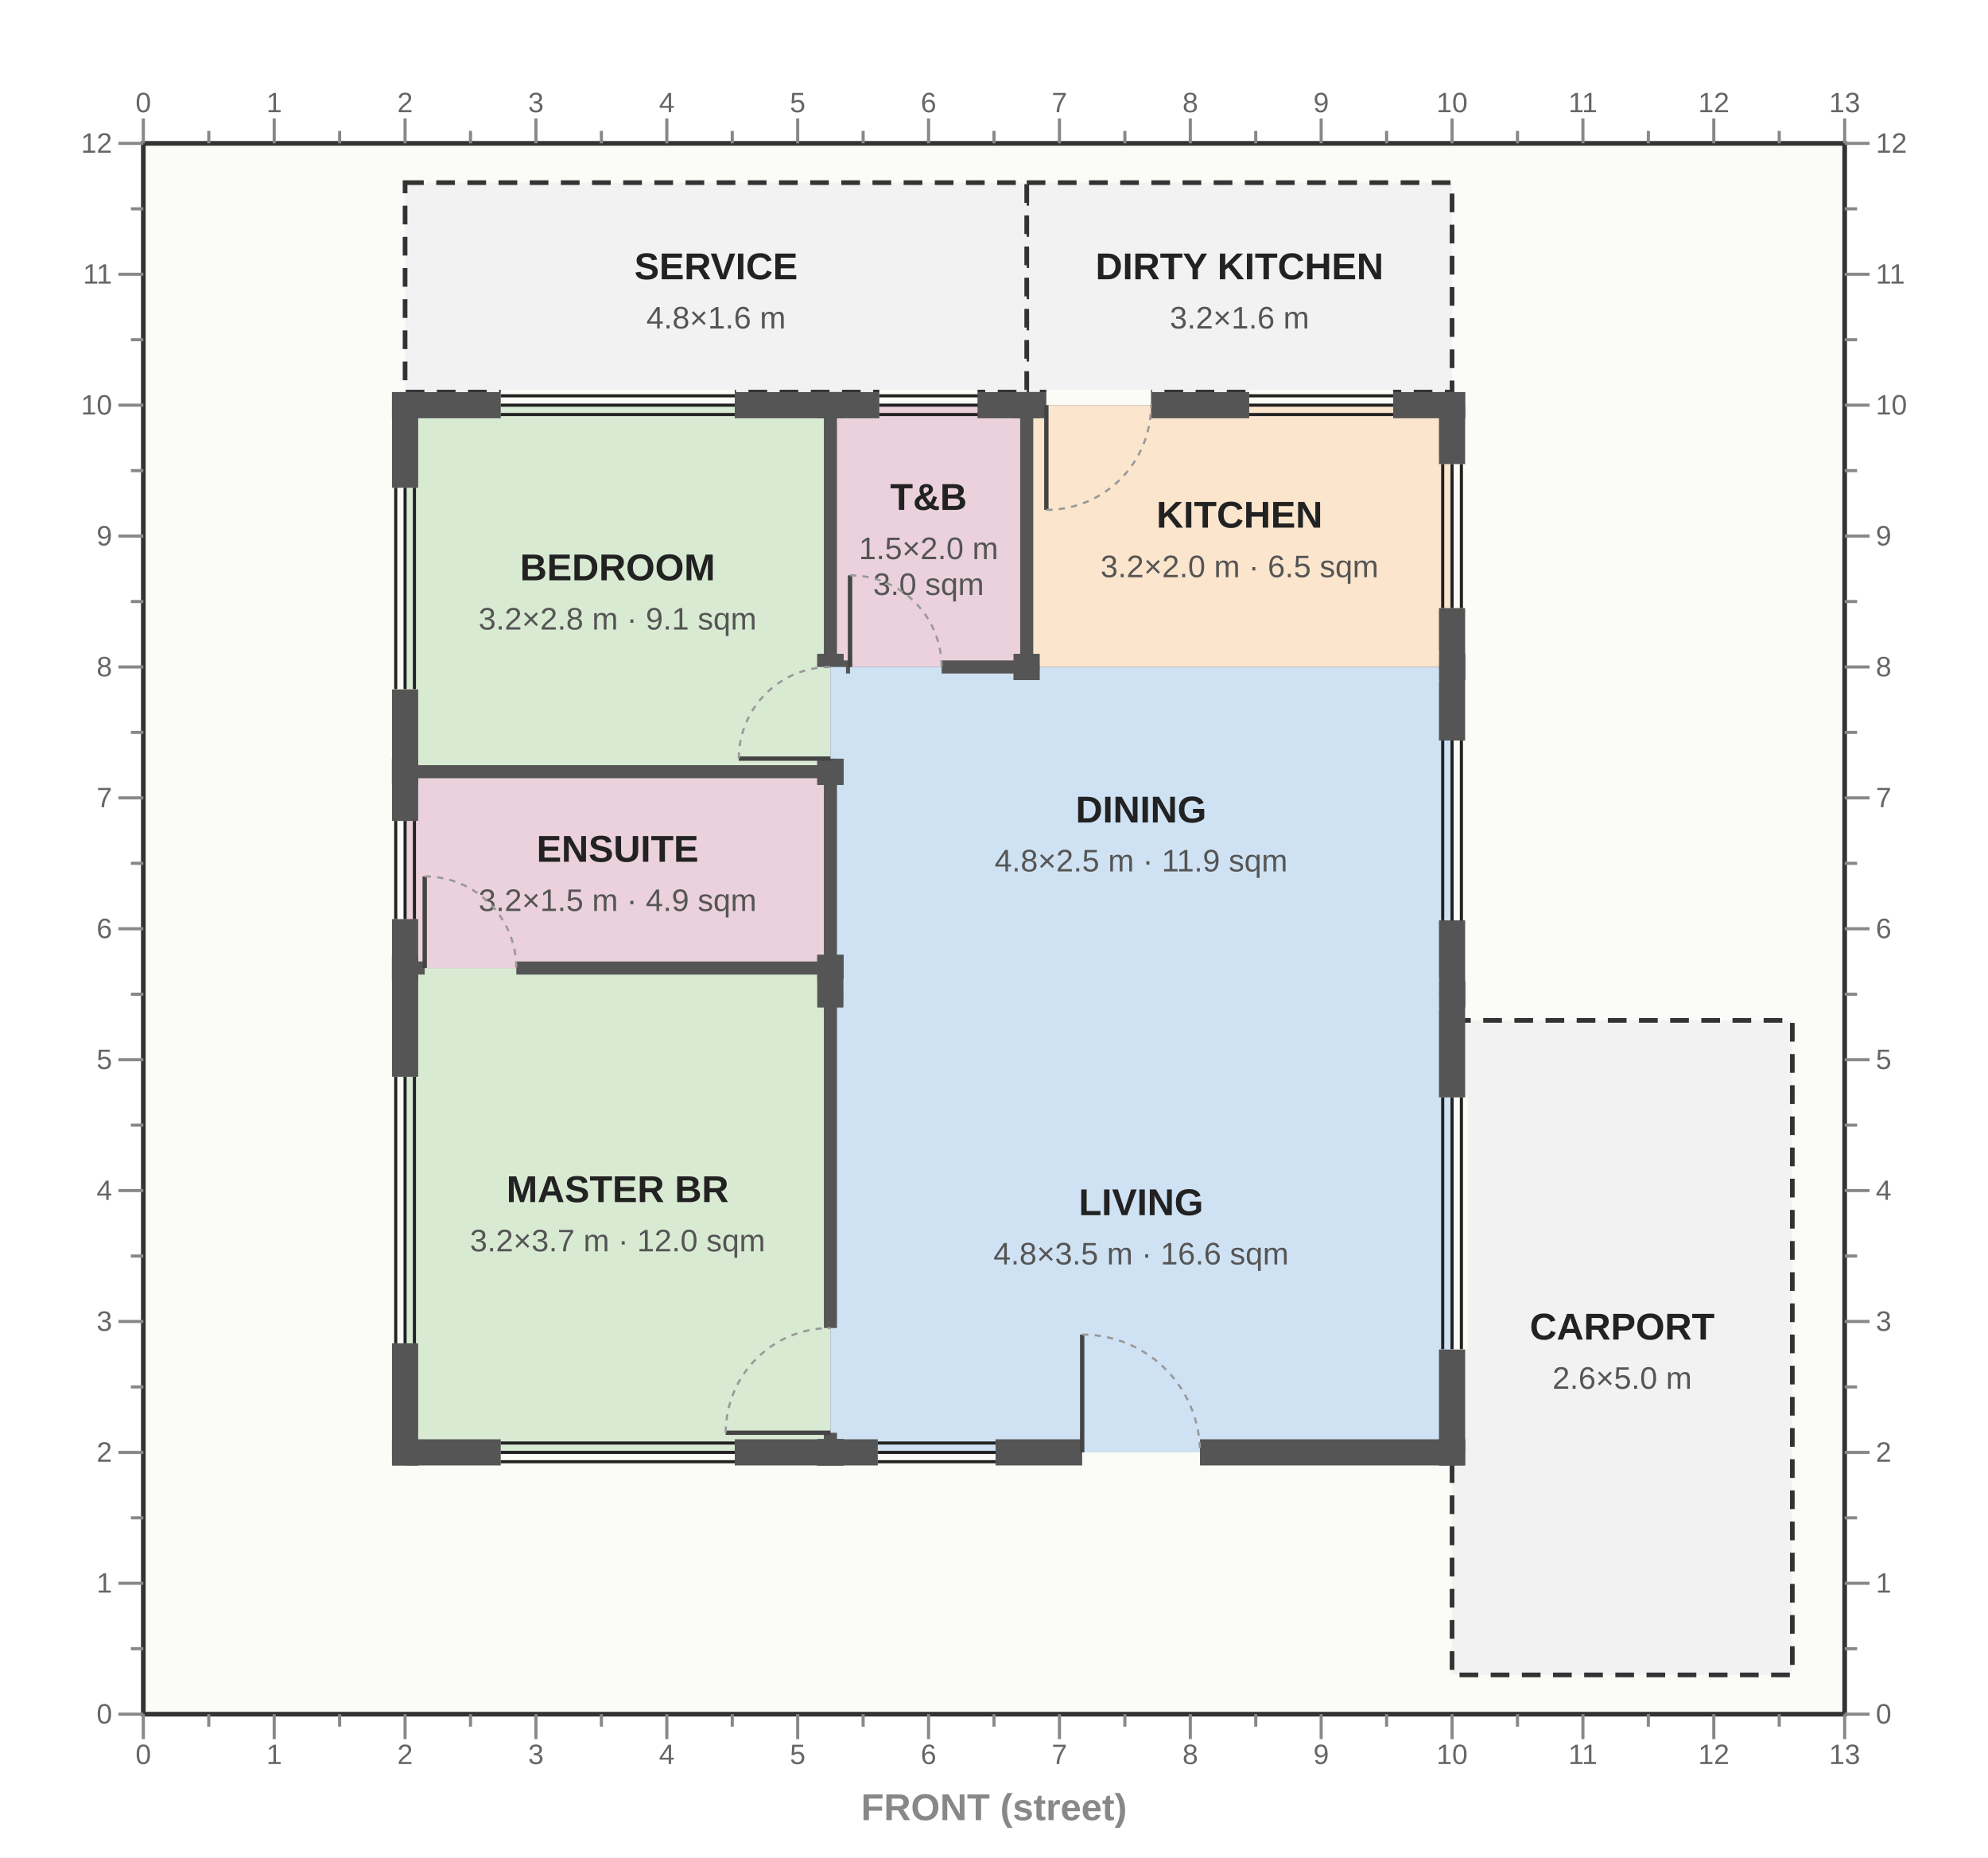
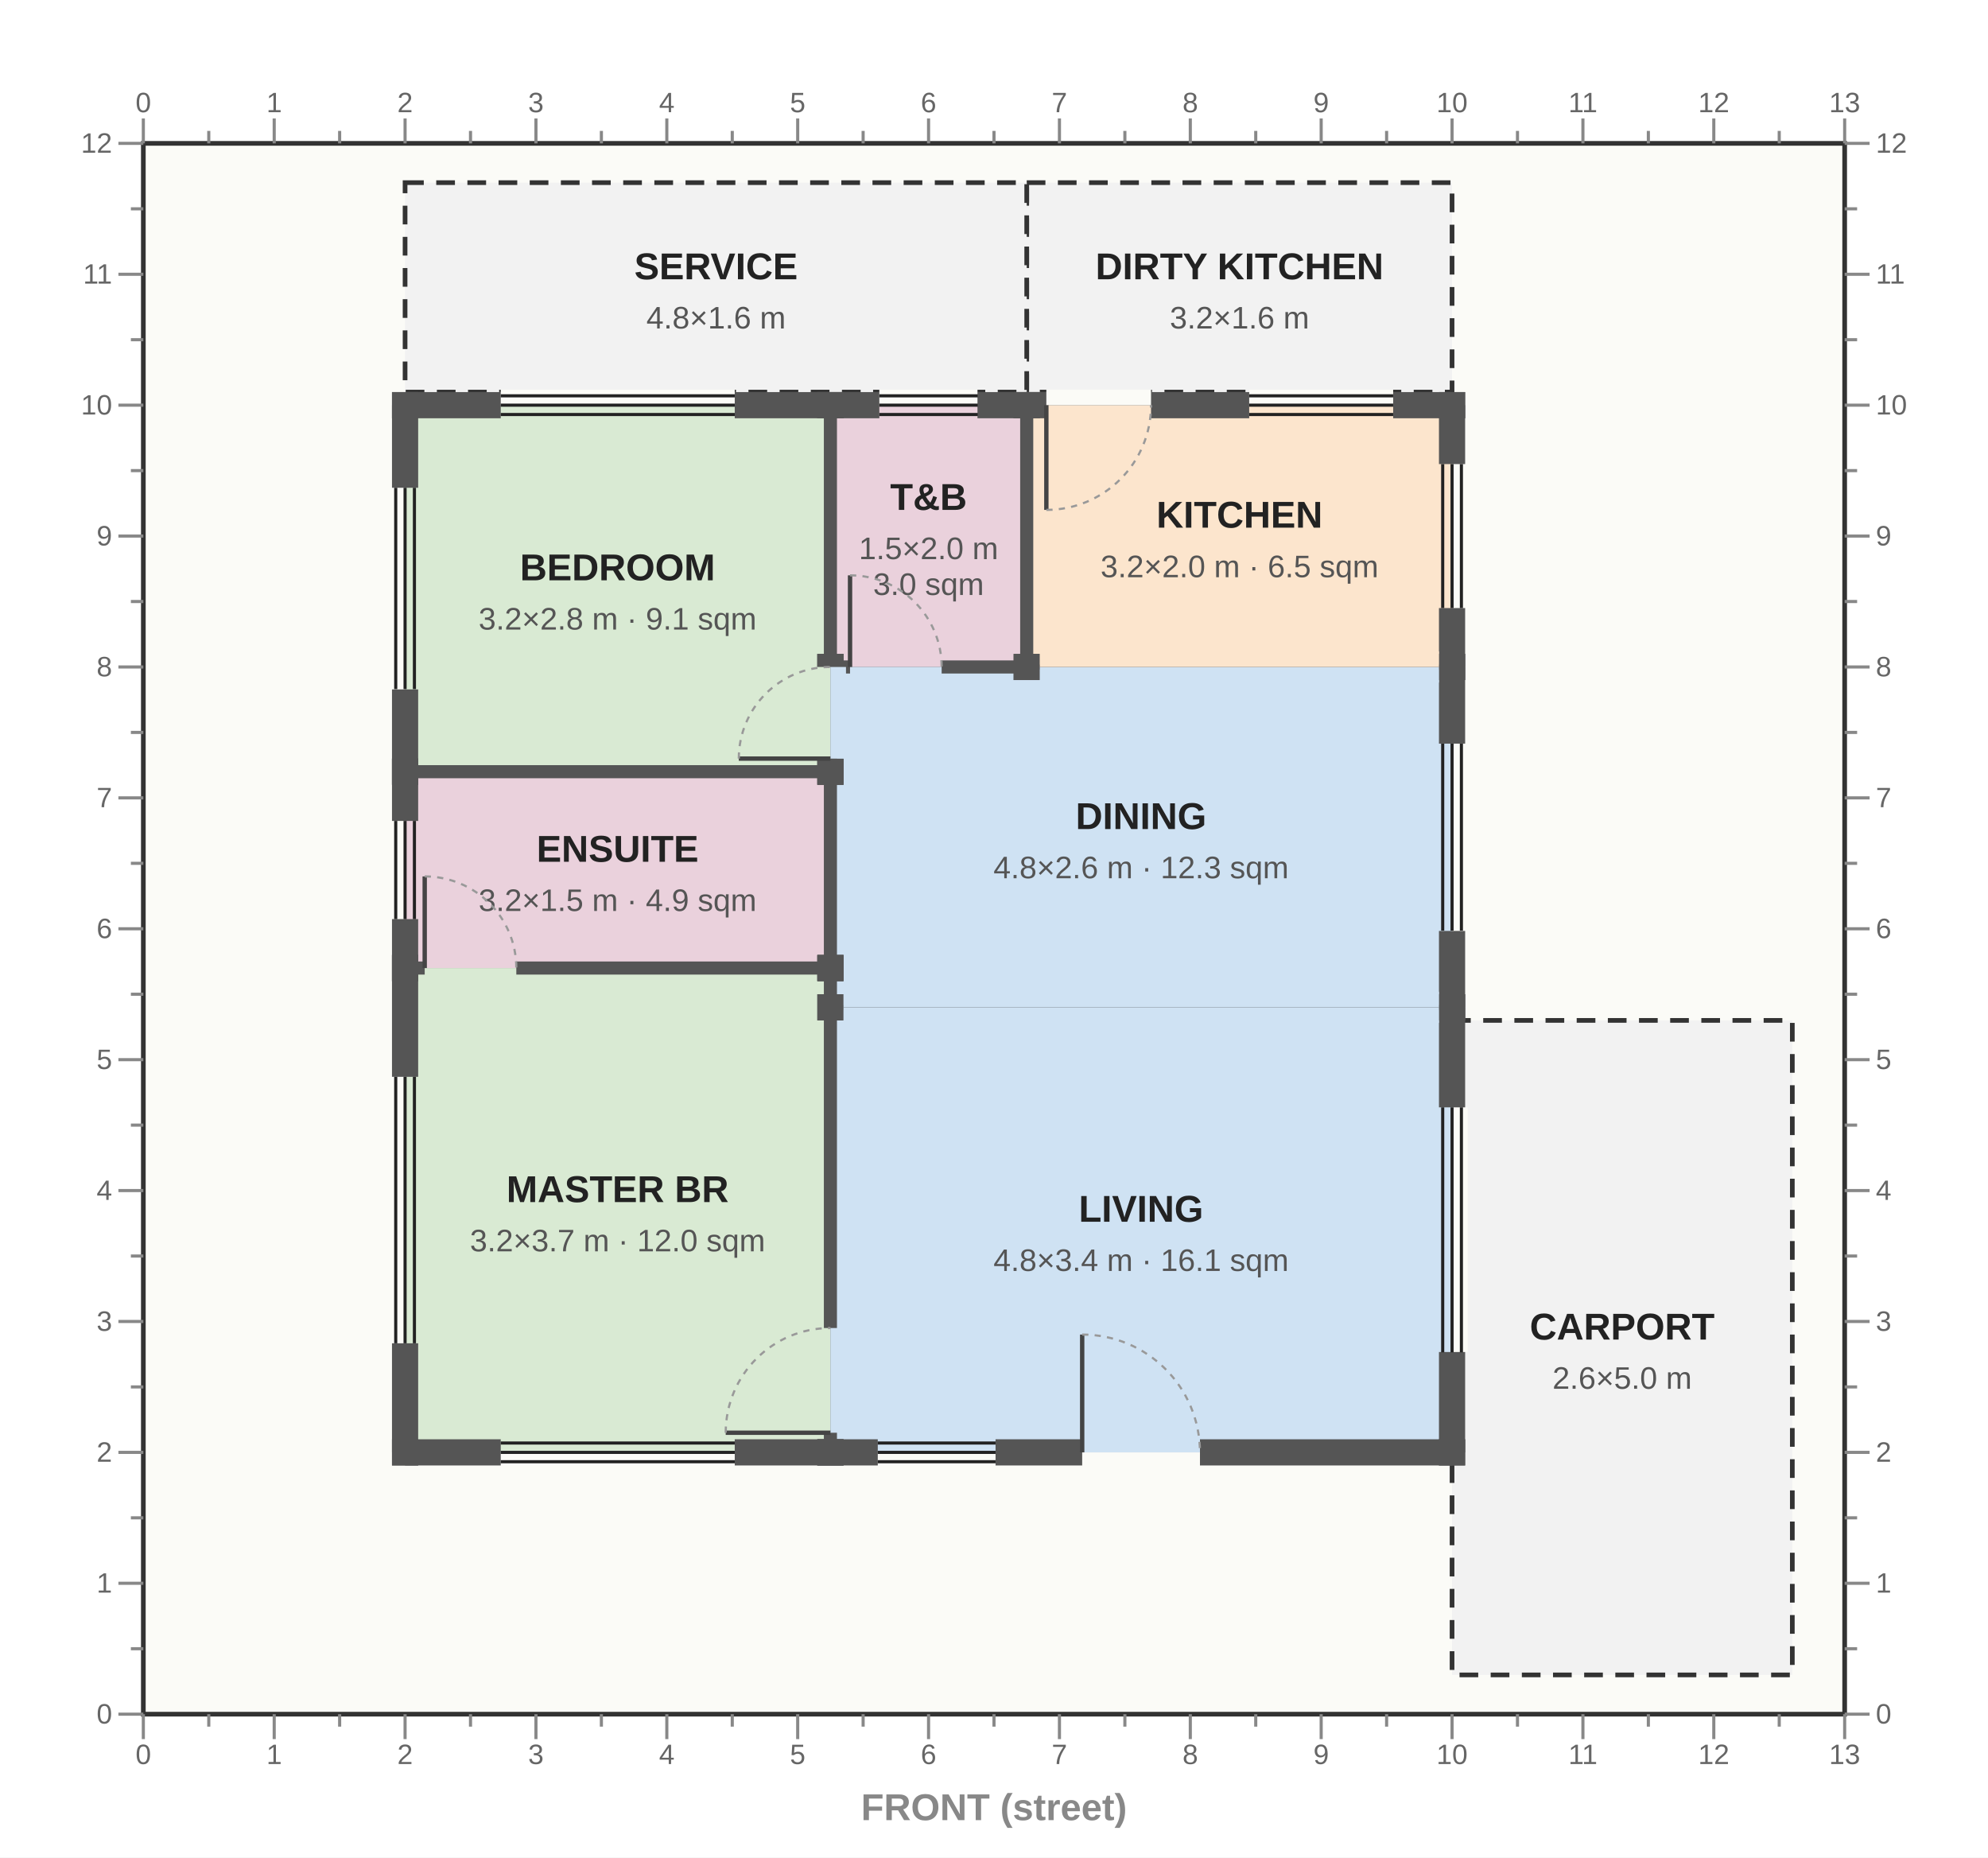
<svg xmlns="http://www.w3.org/2000/svg" width="638" height="596" viewBox="0 0 638 596">
  <rect x="0" y="0" width="638" height="596" fill="white" />
  <rect x="46.0" y="46.0" width="546.0" height="504.0" fill="#fbfbf7" stroke="#333" stroke-width="1.5" />
  <line x1="46.0" y1="46.0" x2="46.0" y2="38.0" stroke="#888" stroke-width="1" />
  <line x1="46.0" y1="550.0" x2="46.0" y2="558.0" stroke="#888" stroke-width="1" />
  <text x="46.0" y="36.0" text-anchor="middle" font-family="Arial" font-size="9" fill="#666">0</text>
  <text x="46.0" y="566.0" text-anchor="middle" font-family="Arial" font-size="9" fill="#666">0</text>
  <line x1="67.0" y1="46.0" x2="67.0" y2="42.0" stroke="#888" stroke-width="1" />
  <line x1="67.0" y1="550.0" x2="67.0" y2="554.0" stroke="#888" stroke-width="1" />
  <line x1="88.0" y1="46.0" x2="88.0" y2="38.0" stroke="#888" stroke-width="1" />
  <line x1="88.0" y1="550.0" x2="88.0" y2="558.0" stroke="#888" stroke-width="1" />
  <text x="88.0" y="36.0" text-anchor="middle" font-family="Arial" font-size="9" fill="#666">1</text>
  <text x="88.0" y="566.0" text-anchor="middle" font-family="Arial" font-size="9" fill="#666">1</text>
  <line x1="109.0" y1="46.0" x2="109.0" y2="42.0" stroke="#888" stroke-width="1" />
  <line x1="109.0" y1="550.0" x2="109.0" y2="554.0" stroke="#888" stroke-width="1" />
  <line x1="130.0" y1="46.0" x2="130.0" y2="38.0" stroke="#888" stroke-width="1" />
  <line x1="130.0" y1="550.0" x2="130.0" y2="558.0" stroke="#888" stroke-width="1" />
  <text x="130.0" y="36.0" text-anchor="middle" font-family="Arial" font-size="9" fill="#666">2</text>
  <text x="130.0" y="566.0" text-anchor="middle" font-family="Arial" font-size="9" fill="#666">2</text>
  <line x1="151.0" y1="46.0" x2="151.0" y2="42.0" stroke="#888" stroke-width="1" />
  <line x1="151.0" y1="550.0" x2="151.0" y2="554.0" stroke="#888" stroke-width="1" />
  <line x1="172.0" y1="46.0" x2="172.0" y2="38.0" stroke="#888" stroke-width="1" />
  <line x1="172.0" y1="550.0" x2="172.0" y2="558.0" stroke="#888" stroke-width="1" />
  <text x="172.0" y="36.0" text-anchor="middle" font-family="Arial" font-size="9" fill="#666">3</text>
  <text x="172.0" y="566.0" text-anchor="middle" font-family="Arial" font-size="9" fill="#666">3</text>
  <line x1="193.0" y1="46.0" x2="193.0" y2="42.0" stroke="#888" stroke-width="1" />
  <line x1="193.0" y1="550.0" x2="193.0" y2="554.0" stroke="#888" stroke-width="1" />
  <line x1="214.0" y1="46.0" x2="214.0" y2="38.0" stroke="#888" stroke-width="1" />
  <line x1="214.0" y1="550.0" x2="214.0" y2="558.0" stroke="#888" stroke-width="1" />
  <text x="214.0" y="36.0" text-anchor="middle" font-family="Arial" font-size="9" fill="#666">4</text>
  <text x="214.0" y="566.0" text-anchor="middle" font-family="Arial" font-size="9" fill="#666">4</text>
  <line x1="235.0" y1="46.0" x2="235.0" y2="42.0" stroke="#888" stroke-width="1" />
  <line x1="235.0" y1="550.0" x2="235.0" y2="554.0" stroke="#888" stroke-width="1" />
  <line x1="256.0" y1="46.0" x2="256.0" y2="38.0" stroke="#888" stroke-width="1" />
  <line x1="256.0" y1="550.0" x2="256.0" y2="558.0" stroke="#888" stroke-width="1" />
  <text x="256.0" y="36.0" text-anchor="middle" font-family="Arial" font-size="9" fill="#666">5</text>
  <text x="256.0" y="566.0" text-anchor="middle" font-family="Arial" font-size="9" fill="#666">5</text>
  <line x1="277.0" y1="46.0" x2="277.0" y2="42.0" stroke="#888" stroke-width="1" />
  <line x1="277.0" y1="550.0" x2="277.0" y2="554.0" stroke="#888" stroke-width="1" />
  <line x1="298.0" y1="46.0" x2="298.0" y2="38.0" stroke="#888" stroke-width="1" />
  <line x1="298.0" y1="550.0" x2="298.0" y2="558.0" stroke="#888" stroke-width="1" />
  <text x="298.0" y="36.0" text-anchor="middle" font-family="Arial" font-size="9" fill="#666">6</text>
  <text x="298.0" y="566.0" text-anchor="middle" font-family="Arial" font-size="9" fill="#666">6</text>
  <line x1="319.0" y1="46.0" x2="319.0" y2="42.0" stroke="#888" stroke-width="1" />
  <line x1="319.0" y1="550.0" x2="319.0" y2="554.0" stroke="#888" stroke-width="1" />
  <line x1="340.0" y1="46.0" x2="340.0" y2="38.0" stroke="#888" stroke-width="1" />
  <line x1="340.0" y1="550.0" x2="340.0" y2="558.0" stroke="#888" stroke-width="1" />
  <text x="340.0" y="36.0" text-anchor="middle" font-family="Arial" font-size="9" fill="#666">7</text>
  <text x="340.0" y="566.0" text-anchor="middle" font-family="Arial" font-size="9" fill="#666">7</text>
  <line x1="361.0" y1="46.0" x2="361.0" y2="42.0" stroke="#888" stroke-width="1" />
  <line x1="361.0" y1="550.0" x2="361.0" y2="554.0" stroke="#888" stroke-width="1" />
  <line x1="382.0" y1="46.0" x2="382.0" y2="38.0" stroke="#888" stroke-width="1" />
  <line x1="382.0" y1="550.0" x2="382.0" y2="558.0" stroke="#888" stroke-width="1" />
  <text x="382.0" y="36.0" text-anchor="middle" font-family="Arial" font-size="9" fill="#666">8</text>
  <text x="382.0" y="566.0" text-anchor="middle" font-family="Arial" font-size="9" fill="#666">8</text>
  <line x1="403.0" y1="46.0" x2="403.0" y2="42.0" stroke="#888" stroke-width="1" />
  <line x1="403.0" y1="550.0" x2="403.0" y2="554.0" stroke="#888" stroke-width="1" />
  <line x1="424.0" y1="46.0" x2="424.0" y2="38.0" stroke="#888" stroke-width="1" />
  <line x1="424.0" y1="550.0" x2="424.0" y2="558.0" stroke="#888" stroke-width="1" />
  <text x="424.0" y="36.0" text-anchor="middle" font-family="Arial" font-size="9" fill="#666">9</text>
  <text x="424.0" y="566.0" text-anchor="middle" font-family="Arial" font-size="9" fill="#666">9</text>
  <line x1="445.0" y1="46.0" x2="445.0" y2="42.0" stroke="#888" stroke-width="1" />
  <line x1="445.0" y1="550.0" x2="445.0" y2="554.0" stroke="#888" stroke-width="1" />
  <line x1="466.0" y1="46.0" x2="466.0" y2="38.0" stroke="#888" stroke-width="1" />
  <line x1="466.0" y1="550.0" x2="466.0" y2="558.0" stroke="#888" stroke-width="1" />
  <text x="466.0" y="36.0" text-anchor="middle" font-family="Arial" font-size="9" fill="#666">10</text>
  <text x="466.0" y="566.0" text-anchor="middle" font-family="Arial" font-size="9" fill="#666">10</text>
  <line x1="487.0" y1="46.0" x2="487.0" y2="42.0" stroke="#888" stroke-width="1" />
  <line x1="487.0" y1="550.0" x2="487.0" y2="554.0" stroke="#888" stroke-width="1" />
  <line x1="508.0" y1="46.0" x2="508.0" y2="38.0" stroke="#888" stroke-width="1" />
  <line x1="508.0" y1="550.0" x2="508.0" y2="558.0" stroke="#888" stroke-width="1" />
  <text x="508.0" y="36.0" text-anchor="middle" font-family="Arial" font-size="9" fill="#666">11</text>
  <text x="508.0" y="566.0" text-anchor="middle" font-family="Arial" font-size="9" fill="#666">11</text>
  <line x1="529.0" y1="46.0" x2="529.0" y2="42.0" stroke="#888" stroke-width="1" />
  <line x1="529.0" y1="550.0" x2="529.0" y2="554.0" stroke="#888" stroke-width="1" />
  <line x1="550.0" y1="46.0" x2="550.0" y2="38.0" stroke="#888" stroke-width="1" />
  <line x1="550.0" y1="550.0" x2="550.0" y2="558.0" stroke="#888" stroke-width="1" />
  <text x="550.0" y="36.0" text-anchor="middle" font-family="Arial" font-size="9" fill="#666">12</text>
  <text x="550.0" y="566.0" text-anchor="middle" font-family="Arial" font-size="9" fill="#666">12</text>
  <line x1="571.0" y1="46.0" x2="571.0" y2="42.0" stroke="#888" stroke-width="1" />
  <line x1="571.0" y1="550.0" x2="571.0" y2="554.0" stroke="#888" stroke-width="1" />
  <line x1="592.0" y1="46.0" x2="592.0" y2="38.0" stroke="#888" stroke-width="1" />
  <line x1="592.0" y1="550.0" x2="592.0" y2="558.0" stroke="#888" stroke-width="1" />
  <text x="592.0" y="36.0" text-anchor="middle" font-family="Arial" font-size="9" fill="#666">13</text>
  <text x="592.0" y="566.0" text-anchor="middle" font-family="Arial" font-size="9" fill="#666">13</text>
  <line x1="46.0" y1="550.0" x2="38.0" y2="550.0" stroke="#888" stroke-width="1" />
  <line x1="592.0" y1="550.0" x2="600.0" y2="550.0" stroke="#888" stroke-width="1" />
  <text x="36.0" y="553.0" text-anchor="end" font-family="Arial" font-size="9" fill="#666">0</text>
  <text x="602.0" y="553.0" text-anchor="start" font-family="Arial" font-size="9" fill="#666">0</text>
  <line x1="46.0" y1="529.0" x2="42.0" y2="529.0" stroke="#888" stroke-width="1" />
  <line x1="592.0" y1="529.0" x2="596.0" y2="529.0" stroke="#888" stroke-width="1" />
  <line x1="46.0" y1="508.0" x2="38.0" y2="508.0" stroke="#888" stroke-width="1" />
  <line x1="592.0" y1="508.0" x2="600.0" y2="508.0" stroke="#888" stroke-width="1" />
  <text x="36.0" y="511.0" text-anchor="end" font-family="Arial" font-size="9" fill="#666">1</text>
  <text x="602.0" y="511.0" text-anchor="start" font-family="Arial" font-size="9" fill="#666">1</text>
  <line x1="46.0" y1="487.0" x2="42.0" y2="487.0" stroke="#888" stroke-width="1" />
  <line x1="592.0" y1="487.0" x2="596.0" y2="487.0" stroke="#888" stroke-width="1" />
  <line x1="46.0" y1="466.0" x2="38.0" y2="466.0" stroke="#888" stroke-width="1" />
  <line x1="592.0" y1="466.0" x2="600.0" y2="466.0" stroke="#888" stroke-width="1" />
  <text x="36.0" y="469.0" text-anchor="end" font-family="Arial" font-size="9" fill="#666">2</text>
  <text x="602.0" y="469.0" text-anchor="start" font-family="Arial" font-size="9" fill="#666">2</text>
  <line x1="46.0" y1="445.0" x2="42.0" y2="445.0" stroke="#888" stroke-width="1" />
  <line x1="592.0" y1="445.0" x2="596.0" y2="445.0" stroke="#888" stroke-width="1" />
  <line x1="46.0" y1="424.0" x2="38.0" y2="424.0" stroke="#888" stroke-width="1" />
  <line x1="592.0" y1="424.0" x2="600.0" y2="424.0" stroke="#888" stroke-width="1" />
  <text x="36.0" y="427.0" text-anchor="end" font-family="Arial" font-size="9" fill="#666">3</text>
  <text x="602.0" y="427.0" text-anchor="start" font-family="Arial" font-size="9" fill="#666">3</text>
  <line x1="46.0" y1="403.0" x2="42.0" y2="403.0" stroke="#888" stroke-width="1" />
  <line x1="592.0" y1="403.0" x2="596.0" y2="403.0" stroke="#888" stroke-width="1" />
  <line x1="46.0" y1="382.0" x2="38.0" y2="382.0" stroke="#888" stroke-width="1" />
  <line x1="592.0" y1="382.0" x2="600.0" y2="382.0" stroke="#888" stroke-width="1" />
  <text x="36.0" y="385.0" text-anchor="end" font-family="Arial" font-size="9" fill="#666">4</text>
  <text x="602.0" y="385.0" text-anchor="start" font-family="Arial" font-size="9" fill="#666">4</text>
  <line x1="46.0" y1="361.0" x2="42.0" y2="361.0" stroke="#888" stroke-width="1" />
  <line x1="592.0" y1="361.0" x2="596.0" y2="361.0" stroke="#888" stroke-width="1" />
  <line x1="46.0" y1="340.0" x2="38.0" y2="340.0" stroke="#888" stroke-width="1" />
  <line x1="592.0" y1="340.0" x2="600.0" y2="340.0" stroke="#888" stroke-width="1" />
  <text x="36.0" y="343.0" text-anchor="end" font-family="Arial" font-size="9" fill="#666">5</text>
  <text x="602.0" y="343.0" text-anchor="start" font-family="Arial" font-size="9" fill="#666">5</text>
  <line x1="46.0" y1="319.0" x2="42.0" y2="319.0" stroke="#888" stroke-width="1" />
  <line x1="592.0" y1="319.0" x2="596.0" y2="319.0" stroke="#888" stroke-width="1" />
  <line x1="46.0" y1="298.0" x2="38.0" y2="298.0" stroke="#888" stroke-width="1" />
  <line x1="592.0" y1="298.0" x2="600.0" y2="298.0" stroke="#888" stroke-width="1" />
  <text x="36.0" y="301.0" text-anchor="end" font-family="Arial" font-size="9" fill="#666">6</text>
  <text x="602.0" y="301.0" text-anchor="start" font-family="Arial" font-size="9" fill="#666">6</text>
  <line x1="46.0" y1="277.0" x2="42.0" y2="277.0" stroke="#888" stroke-width="1" />
  <line x1="592.0" y1="277.0" x2="596.0" y2="277.0" stroke="#888" stroke-width="1" />
  <line x1="46.0" y1="256.0" x2="38.0" y2="256.0" stroke="#888" stroke-width="1" />
  <line x1="592.0" y1="256.0" x2="600.0" y2="256.0" stroke="#888" stroke-width="1" />
  <text x="36.0" y="259.0" text-anchor="end" font-family="Arial" font-size="9" fill="#666">7</text>
  <text x="602.0" y="259.0" text-anchor="start" font-family="Arial" font-size="9" fill="#666">7</text>
  <line x1="46.0" y1="235.0" x2="42.0" y2="235.0" stroke="#888" stroke-width="1" />
  <line x1="592.0" y1="235.0" x2="596.0" y2="235.0" stroke="#888" stroke-width="1" />
  <line x1="46.0" y1="214.0" x2="38.0" y2="214.0" stroke="#888" stroke-width="1" />
  <line x1="592.0" y1="214.0" x2="600.0" y2="214.0" stroke="#888" stroke-width="1" />
  <text x="36.0" y="217.0" text-anchor="end" font-family="Arial" font-size="9" fill="#666">8</text>
  <text x="602.0" y="217.0" text-anchor="start" font-family="Arial" font-size="9" fill="#666">8</text>
  <line x1="46.0" y1="193.0" x2="42.0" y2="193.0" stroke="#888" stroke-width="1" />
  <line x1="592.0" y1="193.0" x2="596.0" y2="193.0" stroke="#888" stroke-width="1" />
  <line x1="46.0" y1="172.0" x2="38.0" y2="172.0" stroke="#888" stroke-width="1" />
  <line x1="592.0" y1="172.0" x2="600.0" y2="172.0" stroke="#888" stroke-width="1" />
  <text x="36.0" y="175.0" text-anchor="end" font-family="Arial" font-size="9" fill="#666">9</text>
  <text x="602.0" y="175.0" text-anchor="start" font-family="Arial" font-size="9" fill="#666">9</text>
  <line x1="46.0" y1="151.0" x2="42.0" y2="151.0" stroke="#888" stroke-width="1" />
  <line x1="592.0" y1="151.0" x2="596.0" y2="151.0" stroke="#888" stroke-width="1" />
  <line x1="46.0" y1="130.0" x2="38.0" y2="130.0" stroke="#888" stroke-width="1" />
  <line x1="592.0" y1="130.0" x2="600.0" y2="130.0" stroke="#888" stroke-width="1" />
  <text x="36.0" y="133.0" text-anchor="end" font-family="Arial" font-size="9" fill="#666">10</text>
  <text x="602.0" y="133.0" text-anchor="start" font-family="Arial" font-size="9" fill="#666">10</text>
  <line x1="46.0" y1="109.0" x2="42.0" y2="109.0" stroke="#888" stroke-width="1" />
  <line x1="592.0" y1="109.0" x2="596.0" y2="109.0" stroke="#888" stroke-width="1" />
  <line x1="46.0" y1="88.0" x2="38.0" y2="88.0" stroke="#888" stroke-width="1" />
  <line x1="592.0" y1="88.0" x2="600.0" y2="88.0" stroke="#888" stroke-width="1" />
  <text x="36.0" y="91.0" text-anchor="end" font-family="Arial" font-size="9" fill="#666">11</text>
  <text x="602.0" y="91.0" text-anchor="start" font-family="Arial" font-size="9" fill="#666">11</text>
  <line x1="46.0" y1="67.0" x2="42.0" y2="67.0" stroke="#888" stroke-width="1" />
  <line x1="592.0" y1="67.0" x2="596.0" y2="67.0" stroke="#888" stroke-width="1" />
  <line x1="46.0" y1="46.0" x2="38.0" y2="46.0" stroke="#888" stroke-width="1" />
  <line x1="592.0" y1="46.0" x2="600.0" y2="46.0" stroke="#888" stroke-width="1" />
  <text x="36.0" y="49.0" text-anchor="end" font-family="Arial" font-size="9" fill="#666">12</text>
  <text x="602.0" y="49.0" text-anchor="start" font-family="Arial" font-size="9" fill="#666">12</text>
  <rect x="130.0" y="130.0" width="336.0" height="336.0" fill="none" stroke="#9aa" stroke-width="1" stroke-dasharray="3 3" />
  <rect x="466.0" y="327.4" width="109.2" height="210.0" fill="#f2f2f2" stroke="#333" stroke-width="1.5" stroke-dasharray="6 4" />
  <text x="520.6" y="429.8" text-anchor="middle" font-family="Arial" font-size="12" font-weight="bold" fill="#222">CARPORT</text>
  <text x="520.6" y="445.6" text-anchor="middle" font-family="Arial" font-size="10" fill="#555">2.6×5.0 m</text>
  <rect x="329.5" y="58.6" width="136.5" height="67.2" fill="#f2f2f2" stroke="#333" stroke-width="1.5" stroke-dasharray="6 4" />
  <text x="397.8" y="89.6" text-anchor="middle" font-family="Arial" font-size="12" font-weight="bold" fill="#222">DIRTY KITCHEN</text>
  <text x="397.8" y="105.4" text-anchor="middle" font-family="Arial" font-size="10" fill="#555">3.2×1.6 m</text>
  <rect x="130.0" y="58.6" width="199.5" height="67.2" fill="#f2f2f2" stroke="#333" stroke-width="1.5" stroke-dasharray="6 4" />
  <text x="229.8" y="89.6" text-anchor="middle" font-family="Arial" font-size="12" font-weight="bold" fill="#222">SERVICE</text>
  <text x="229.8" y="105.4" text-anchor="middle" font-family="Arial" font-size="10" fill="#555">4.8×1.6 m</text>
  <rect x="130.0" y="310.6" width="136.5" height="155.4" fill="#d9ead3" stroke="#333" stroke-width="1.5" />
  <text x="198.2" y="385.7" text-anchor="middle" font-family="Arial" font-size="12" font-weight="bold" fill="#222">MASTER BR</text>
  <text x="198.2" y="401.5" text-anchor="middle" font-family="Arial" font-size="10" fill="#555">3.2×3.7 m · 12.0 sqm</text>
  <rect x="130.0" y="247.6" width="136.5" height="63.0" fill="#ead1dc" stroke="#333" stroke-width="1.5" />
  <text x="198.2" y="276.5" text-anchor="middle" font-family="Arial" font-size="12" font-weight="bold" fill="#222">ENSUITE</text>
  <text x="198.2" y="292.3" text-anchor="middle" font-family="Arial" font-size="10" fill="#555">3.2×1.5 m · 4.9 sqm</text>
  <rect x="130.0" y="130.0" width="136.5" height="117.6" fill="#d9ead3" stroke="#333" stroke-width="1.5" />
  <text x="198.2" y="186.2" text-anchor="middle" font-family="Arial" font-size="12" font-weight="bold" fill="#222">BEDROOM</text>
  <text x="198.2" y="202.0" text-anchor="middle" font-family="Arial" font-size="10" fill="#555">3.2×2.8 m · 9.1 sqm</text>
  <rect x="266.5" y="130.0" width="63.0" height="84.0" fill="#ead1dc" stroke="#333" stroke-width="1.5" />
  <text x="298.0" y="163.6" text-anchor="middle" font-family="Arial" font-size="12" font-weight="bold" fill="#222">T&amp;B</text>
  <text x="298.0" y="179.4" text-anchor="middle" font-family="Arial" font-size="10" fill="#555">1.5×2.0 m</text>
  <text x="298.0" y="190.9" text-anchor="middle" font-family="Arial" font-size="10" fill="#555">3.0 sqm</text>
-   <rect x="266.5" y="319.0" width="199.5" height="147.0" fill="#cfe2f3" stroke="#333" stroke-width="1.5" />
-   <text x="366.2" y="389.9" text-anchor="middle" font-family="Arial" font-size="12" font-weight="bold" fill="#222">LIVING</text>
-   <text x="366.2" y="405.7" text-anchor="middle" font-family="Arial" font-size="10" fill="#555">4.8×3.5 m · 16.6 sqm</text>
-   <rect x="266.5" y="214.0" width="199.5" height="105.0" fill="#cfe2f3" stroke="#333" stroke-width="1.5" />
-   <text x="366.2" y="263.9" text-anchor="middle" font-family="Arial" font-size="12" font-weight="bold" fill="#222">DINING</text>
-   <text x="366.2" y="279.6" text-anchor="middle" font-family="Arial" font-size="10" fill="#555">4.8×2.5 m · 11.9 sqm</text>
+   <rect x="266.5" y="323.2" width="199.5" height="142.8" fill="#cfe2f3" stroke="#333" stroke-width="1.5" />
+   <text x="366.2" y="392.0" text-anchor="middle" font-family="Arial" font-size="12" font-weight="bold" fill="#222">LIVING</text>
+   <text x="366.2" y="407.8" text-anchor="middle" font-family="Arial" font-size="10" fill="#555">4.8×3.4 m · 16.1 sqm</text>
+   <rect x="266.5" y="214.0" width="199.5" height="109.2" fill="#cfe2f3" stroke="#333" stroke-width="1.5" />
+   <text x="366.2" y="266.0" text-anchor="middle" font-family="Arial" font-size="12" font-weight="bold" fill="#222">DINING</text>
+   <text x="366.2" y="281.8" text-anchor="middle" font-family="Arial" font-size="10" fill="#555">4.8×2.6 m · 12.3 sqm</text>
  <rect x="329.5" y="130.0" width="136.5" height="84.0" fill="#fce5cd" stroke="#333" stroke-width="1.5" />
  <text x="397.8" y="169.3" text-anchor="middle" font-family="Arial" font-size="12" font-weight="bold" fill="#222">KITCHEN</text>
  <text x="397.8" y="185.2" text-anchor="middle" font-family="Arial" font-size="10" fill="#555">3.2×2.0 m · 6.5 sqm</text>
  <text x="319.0" y="584.0" text-anchor="middle" font-family="Arial" font-size="12" font-weight="bold" fill="#888">FRONT (street)</text>
  <rect x="130.00" y="308.50" width="136.50" height="4.20" fill="#555" stroke="none" />
-   <rect x="264.40" y="319.00" width="4.20" height="147.00" fill="#555" stroke="none" />
-   <rect x="264.40" y="310.60" width="4.20" height="8.40" fill="#555" stroke="none" />
+   <rect x="264.40" y="323.20" width="4.20" height="142.80" fill="#555" stroke="none" />
+   <rect x="264.40" y="310.60" width="4.20" height="12.60" fill="#555" stroke="none" />
  <rect x="130.00" y="245.50" width="136.50" height="4.20" fill="#555" stroke="none" />
  <rect x="264.40" y="247.60" width="4.20" height="63.00" fill="#555" stroke="none" />
  <rect x="264.40" y="130.00" width="4.20" height="84.00" fill="#555" stroke="none" />
  <rect x="264.40" y="214.00" width="4.20" height="33.60" fill="#555" stroke="none" />
  <rect x="266.50" y="211.90" width="63.00" height="4.20" fill="#555" stroke="none" />
  <rect x="327.40" y="130.00" width="4.20" height="84.00" fill="#555" stroke="none" />
  <rect x="130.00" y="461.80" width="136.50" height="8.40" fill="#555" stroke="none" />
  <rect x="125.80" y="310.60" width="8.40" height="155.40" fill="#555" stroke="none" />
  <rect x="125.80" y="247.60" width="8.40" height="63.00" fill="#555" stroke="none" />
  <rect x="130.00" y="125.80" width="136.50" height="8.40" fill="#555" stroke="none" />
  <rect x="125.80" y="130.00" width="8.40" height="117.60" fill="#555" stroke="none" />
  <rect x="266.50" y="125.80" width="63.00" height="8.40" fill="#555" stroke="none" />
  <rect x="266.50" y="461.80" width="199.50" height="8.40" fill="#555" stroke="none" />
-   <rect x="461.80" y="319.00" width="8.40" height="147.00" fill="#555" stroke="none" />
-   <rect x="461.80" y="214.00" width="8.40" height="105.00" fill="#555" stroke="none" />
+   <rect x="461.80" y="323.20" width="8.40" height="142.80" fill="#555" stroke="none" />
+   <rect x="461.80" y="214.00" width="8.40" height="109.20" fill="#555" stroke="none" />
  <rect x="329.50" y="125.80" width="136.50" height="8.40" fill="#555" stroke="none" />
  <rect x="461.80" y="130.00" width="8.40" height="84.00" fill="#555" stroke="none" />
  <rect x="125.80" y="306.40" width="8.40" height="8.40" fill="#555" stroke="none" />
  <rect x="262.30" y="306.40" width="8.40" height="8.40" fill="#555" stroke="none" />
  <rect x="262.30" y="461.80" width="8.40" height="8.40" fill="#555" stroke="none" />
-   <rect x="262.30" y="314.80" width="8.40" height="8.40" fill="#555" stroke="none" />
-   <rect x="262.30" y="314.80" width="8.40" height="8.40" fill="#555" stroke="none" />
+   <rect x="262.30" y="319.00" width="8.40" height="8.40" fill="#555" stroke="none" />
+   <rect x="262.30" y="319.00" width="8.40" height="8.40" fill="#555" stroke="none" />
  <rect x="262.30" y="306.40" width="8.40" height="8.40" fill="#555" stroke="none" />
  <rect x="125.80" y="243.40" width="8.40" height="8.40" fill="#555" stroke="none" />
  <rect x="262.30" y="243.40" width="8.40" height="8.40" fill="#555" stroke="none" />
  <rect x="262.30" y="306.40" width="8.40" height="8.40" fill="#555" stroke="none" />
  <rect x="262.30" y="243.40" width="8.40" height="8.40" fill="#555" stroke="none" />
  <rect x="262.30" y="209.80" width="8.40" height="8.40" fill="#555" stroke="none" />
  <rect x="262.30" y="125.80" width="8.40" height="8.40" fill="#555" stroke="none" />
  <rect x="262.30" y="243.40" width="8.40" height="8.40" fill="#555" stroke="none" />
  <rect x="262.30" y="209.80" width="8.40" height="8.40" fill="#555" stroke="none" />
  <rect x="262.30" y="209.80" width="8.40" height="8.40" fill="#555" stroke="none" />
  <rect x="325.30" y="209.80" width="8.40" height="8.40" fill="#555" stroke="none" />
  <rect x="325.30" y="209.80" width="8.40" height="8.40" fill="#555" stroke="none" />
  <rect x="325.30" y="125.80" width="8.40" height="8.40" fill="#555" stroke="none" />
  <rect x="125.80" y="461.80" width="8.40" height="8.40" fill="#555" stroke="none" />
  <rect x="262.30" y="461.80" width="8.40" height="8.40" fill="#555" stroke="none" />
  <rect x="125.80" y="461.80" width="8.40" height="8.40" fill="#555" stroke="none" />
  <rect x="125.80" y="306.40" width="8.40" height="8.40" fill="#555" stroke="none" />
  <rect x="125.80" y="306.40" width="8.40" height="8.40" fill="#555" stroke="none" />
  <rect x="125.80" y="243.40" width="8.40" height="8.40" fill="#555" stroke="none" />
  <rect x="125.80" y="125.80" width="8.40" height="8.40" fill="#555" stroke="none" />
  <rect x="262.30" y="125.80" width="8.40" height="8.40" fill="#555" stroke="none" />
  <rect x="125.80" y="243.40" width="8.40" height="8.40" fill="#555" stroke="none" />
  <rect x="125.80" y="125.80" width="8.40" height="8.40" fill="#555" stroke="none" />
  <rect x="262.30" y="125.80" width="8.40" height="8.40" fill="#555" stroke="none" />
  <rect x="325.30" y="125.80" width="8.40" height="8.40" fill="#555" stroke="none" />
  <rect x="262.30" y="461.80" width="8.40" height="8.40" fill="#555" stroke="none" />
  <rect x="461.80" y="461.80" width="8.40" height="8.40" fill="#555" stroke="none" />
  <rect x="461.80" y="461.80" width="8.40" height="8.40" fill="#555" stroke="none" />
-   <rect x="461.80" y="314.80" width="8.40" height="8.40" fill="#555" stroke="none" />
-   <rect x="461.80" y="314.80" width="8.40" height="8.40" fill="#555" stroke="none" />
+   <rect x="461.80" y="319.00" width="8.40" height="8.40" fill="#555" stroke="none" />
+   <rect x="461.80" y="319.00" width="8.40" height="8.40" fill="#555" stroke="none" />
  <rect x="461.80" y="209.80" width="8.40" height="8.40" fill="#555" stroke="none" />
  <rect x="325.30" y="125.80" width="8.40" height="8.40" fill="#555" stroke="none" />
  <rect x="461.80" y="125.80" width="8.40" height="8.40" fill="#555" stroke="none" />
  <rect x="461.80" y="209.80" width="8.40" height="8.40" fill="#555" stroke="none" />
  <rect x="461.80" y="125.80" width="8.40" height="8.40" fill="#555" stroke="none" />
-   <rect x="270.7" y="319.0" width="191.1" height="5.0" fill="#cfe2f3" stroke="none" />
-   <rect x="270.7" y="314.0" width="191.1" height="5.0" fill="#cfe2f3" stroke="none" />
+   <rect x="270.7" y="323.2" width="191.1" height="5.0" fill="#cfe2f3" stroke="none" />
+   <rect x="270.7" y="318.2" width="191.1" height="5.0" fill="#cfe2f3" stroke="none" />
  <rect x="333.7" y="214.0" width="128.1" height="5.0" fill="#cfe2f3" stroke="none" />
  <rect x="333.7" y="209.0" width="128.1" height="5.0" fill="#fce5cd" stroke="none" />
  <rect x="136.3" y="310.6" width="29.4" height="5.0" fill="#d9ead3" stroke="none" />
  <rect x="136.3" y="305.6" width="29.4" height="5.0" fill="#ead1dc" stroke="none" />
  <line x1="136.3" y1="310.6" x2="136.3" y2="281.2" stroke="#444" stroke-width="1.4" />
  <path d="M 136.3 281.2 A 29.4 29.4 0 0 1 165.7 310.6" fill="none" stroke="#999" stroke-width="0.7" stroke-dasharray="2 2" />
  <rect x="261.5" y="426.1" width="5.0" height="33.6" fill="#d9ead3" stroke="none" />
  <rect x="266.5" y="426.1" width="5.0" height="33.6" fill="#cfe2f3" stroke="none" />
  <line x1="266.5" y1="459.7" x2="232.9" y2="459.7" stroke="#444" stroke-width="1.4" />
  <path d="M 232.9 459.7 A 33.6 33.6 0 0 1 266.5 426.1" fill="none" stroke="#999" stroke-width="0.7" stroke-dasharray="2 2" />
  <rect x="261.5" y="214.0" width="5.0" height="29.4" fill="#d9ead3" stroke="none" />
  <rect x="266.5" y="214.0" width="5.0" height="29.4" fill="#cfe2f3" stroke="none" />
  <line x1="266.5" y1="243.4" x2="237.1" y2="243.4" stroke="#444" stroke-width="1.4" />
  <path d="M 237.1 243.4 A 29.4 29.4 0 0 1 266.5 214.0" fill="none" stroke="#999" stroke-width="0.7" stroke-dasharray="2 2" />
  <rect x="272.8" y="209.0" width="29.4" height="5.0" fill="#ead1dc" stroke="none" />
  <rect x="272.8" y="214.0" width="29.4" height="5.0" fill="#cfe2f3" stroke="none" />
  <line x1="272.8" y1="214.0" x2="272.8" y2="184.6" stroke="#444" stroke-width="1.4" />
  <path d="M 272.8 184.6 A 29.4 29.4 0 0 1 302.2 214.0" fill="none" stroke="#999" stroke-width="0.7" stroke-dasharray="2 2" />
  <rect x="347.3" y="461.0" width="37.8" height="5.0" fill="#cfe2f3" stroke="none" />
  <rect x="347.3" y="466.0" width="37.8" height="5.0" fill="#fbfbf7" stroke="none" />
  <line x1="347.3" y1="466.0" x2="347.3" y2="428.2" stroke="#444" stroke-width="1.4" />
  <path d="M 347.3 428.2 A 37.8 37.8 0 0 1 385.1 466.0" fill="none" stroke="#999" stroke-width="0.7" stroke-dasharray="2 2" />
  <rect x="335.8" y="130.0" width="33.6" height="5.0" fill="#fce5cd" stroke="none" />
  <rect x="335.8" y="125.0" width="33.6" height="5.0" fill="#fbfbf7" stroke="none" />
  <line x1="335.8" y1="130.0" x2="335.8" y2="163.6" stroke="#444" stroke-width="1.4" />
  <path d="M 335.8 163.6 A 33.6 33.6 0 0 0 369.4 130.0" fill="none" stroke="#999" stroke-width="0.7" stroke-dasharray="2 2" />
+   <rect x="160.7" y="461.0" width="75.1" height="5.0" fill="#d9ead3" stroke="none" />
+   <rect x="160.7" y="466.0" width="75.1" height="5.0" fill="#fbfbf7" stroke="none" />
+   <line x1="160.7" y1="463.0" x2="235.8" y2="463.0" stroke="#222" stroke-width="1.0" />
+   <line x1="160.7" y1="466.0" x2="235.8" y2="466.0" stroke="#222" stroke-width="1.0" />
+   <line x1="160.7" y1="469.0" x2="235.8" y2="469.0" stroke="#222" stroke-width="1.0" />
  <rect x="130.0" y="345.5" width="5.0" height="85.5" fill="#d9ead3" stroke="none" />
  <rect x="125.0" y="345.5" width="5.0" height="85.5" fill="#fbfbf7" stroke="none" />
  <line x1="127.0" y1="431.0" x2="127.0" y2="345.5" stroke="#222" stroke-width="1.0" />
  <line x1="130.0" y1="431.0" x2="130.0" y2="345.5" stroke="#222" stroke-width="1.0" />
  <line x1="133.0" y1="431.0" x2="133.0" y2="345.5" stroke="#222" stroke-width="1.0" />
-   <rect x="160.7" y="461.0" width="75.1" height="5.0" fill="#d9ead3" stroke="none" />
-   <rect x="160.7" y="466.0" width="75.1" height="5.0" fill="#fbfbf7" stroke="none" />
-   <line x1="160.7" y1="463.0" x2="235.8" y2="463.0" stroke="#222" stroke-width="1.0" />
-   <line x1="160.7" y1="466.0" x2="235.8" y2="466.0" stroke="#222" stroke-width="1.0" />
-   <line x1="160.7" y1="469.0" x2="235.8" y2="469.0" stroke="#222" stroke-width="1.0" />
  <rect x="130.0" y="263.4" width="5.0" height="31.5" fill="#ead1dc" stroke="none" />
  <rect x="125.0" y="263.4" width="5.0" height="31.5" fill="#fbfbf7" stroke="none" />
  <line x1="127.0" y1="294.9" x2="127.0" y2="263.4" stroke="#222" stroke-width="1.0" />
  <line x1="130.0" y1="294.9" x2="130.0" y2="263.4" stroke="#222" stroke-width="1.0" />
  <line x1="133.0" y1="294.9" x2="133.0" y2="263.4" stroke="#222" stroke-width="1.0" />
  <rect x="160.7" y="130.0" width="75.1" height="5.0" fill="#d9ead3" stroke="none" />
  <rect x="160.7" y="125.0" width="75.1" height="5.0" fill="#fbfbf7" stroke="none" />
  <line x1="160.7" y1="127.0" x2="235.8" y2="127.0" stroke="#222" stroke-width="1.0" />
  <line x1="160.7" y1="130.0" x2="235.8" y2="130.0" stroke="#222" stroke-width="1.0" />
  <line x1="160.7" y1="133.0" x2="235.8" y2="133.0" stroke="#222" stroke-width="1.0" />
  <rect x="130.0" y="156.5" width="5.0" height="64.7" fill="#d9ead3" stroke="none" />
  <rect x="125.0" y="156.5" width="5.0" height="64.7" fill="#fbfbf7" stroke="none" />
  <line x1="127.0" y1="221.1" x2="127.0" y2="156.5" stroke="#222" stroke-width="1.0" />
  <line x1="130.0" y1="221.1" x2="130.0" y2="156.5" stroke="#222" stroke-width="1.0" />
  <line x1="133.0" y1="221.1" x2="133.0" y2="156.5" stroke="#222" stroke-width="1.0" />
  <rect x="282.2" y="130.0" width="31.5" height="5.0" fill="#ead1dc" stroke="none" />
  <rect x="282.2" y="125.0" width="31.5" height="5.0" fill="#fbfbf7" stroke="none" />
  <line x1="282.2" y1="127.0" x2="313.8" y2="127.0" stroke="#222" stroke-width="1.0" />
  <line x1="282.2" y1="130.0" x2="313.8" y2="130.0" stroke="#222" stroke-width="1.0" />
  <line x1="282.2" y1="133.0" x2="313.8" y2="133.0" stroke="#222" stroke-width="1.0" />
  <rect x="281.7" y="461.0" width="37.8" height="5.0" fill="#cfe2f3" stroke="none" />
  <rect x="281.7" y="466.0" width="37.8" height="5.0" fill="#fbfbf7" stroke="none" />
  <line x1="281.7" y1="463.0" x2="319.5" y2="463.0" stroke="#222" stroke-width="1.0" />
  <line x1="281.7" y1="466.0" x2="319.5" y2="466.0" stroke="#222" stroke-width="1.0" />
  <line x1="281.7" y1="469.0" x2="319.5" y2="469.0" stroke="#222" stroke-width="1.0" />
-   <rect x="461.0" y="352.1" width="5.0" height="80.9" fill="#cfe2f3" stroke="none" />
-   <rect x="466.0" y="352.1" width="5.0" height="80.9" fill="#fbfbf7" stroke="none" />
-   <line x1="463.0" y1="432.9" x2="463.0" y2="352.1" stroke="#222" stroke-width="1.0" />
-   <line x1="466.0" y1="432.9" x2="466.0" y2="352.1" stroke="#222" stroke-width="1.0" />
-   <line x1="469.0" y1="432.9" x2="469.0" y2="352.1" stroke="#222" stroke-width="1.0" />
-   <rect x="461.0" y="237.6" width="5.0" height="57.7" fill="#cfe2f3" stroke="none" />
-   <rect x="466.0" y="237.6" width="5.0" height="57.7" fill="#fbfbf7" stroke="none" />
-   <line x1="463.0" y1="295.4" x2="463.0" y2="237.6" stroke="#222" stroke-width="1.0" />
-   <line x1="466.0" y1="295.4" x2="466.0" y2="237.6" stroke="#222" stroke-width="1.0" />
-   <line x1="469.0" y1="295.4" x2="469.0" y2="237.6" stroke="#222" stroke-width="1.0" />
+   <rect x="461.0" y="355.3" width="5.0" height="78.5" fill="#cfe2f3" stroke="none" />
+   <rect x="466.0" y="355.3" width="5.0" height="78.5" fill="#fbfbf7" stroke="none" />
+   <line x1="463.0" y1="433.9" x2="463.0" y2="355.3" stroke="#222" stroke-width="1.0" />
+   <line x1="466.0" y1="433.9" x2="466.0" y2="355.3" stroke="#222" stroke-width="1.0" />
+   <line x1="469.0" y1="433.9" x2="469.0" y2="355.3" stroke="#222" stroke-width="1.0" />
+   <rect x="461.0" y="238.6" width="5.0" height="60.1" fill="#cfe2f3" stroke="none" />
+   <rect x="466.0" y="238.6" width="5.0" height="60.1" fill="#fbfbf7" stroke="none" />
+   <line x1="463.0" y1="298.6" x2="463.0" y2="238.6" stroke="#222" stroke-width="1.0" />
+   <line x1="466.0" y1="298.6" x2="466.0" y2="238.6" stroke="#222" stroke-width="1.0" />
+   <line x1="469.0" y1="298.6" x2="469.0" y2="238.6" stroke="#222" stroke-width="1.0" />
  <rect x="461.0" y="148.9" width="5.0" height="46.2" fill="#fce5cd" stroke="none" />
  <rect x="466.0" y="148.9" width="5.0" height="46.2" fill="#fbfbf7" stroke="none" />
  <line x1="463.0" y1="195.1" x2="463.0" y2="148.9" stroke="#222" stroke-width="1.0" />
  <line x1="466.0" y1="195.1" x2="466.0" y2="148.9" stroke="#222" stroke-width="1.0" />
  <line x1="469.0" y1="195.1" x2="469.0" y2="148.9" stroke="#222" stroke-width="1.0" />
  <rect x="400.9" y="130.0" width="46.2" height="5.0" fill="#fce5cd" stroke="none" />
  <rect x="400.9" y="125.0" width="46.2" height="5.0" fill="#fbfbf7" stroke="none" />
  <line x1="400.9" y1="127.0" x2="447.1" y2="127.0" stroke="#222" stroke-width="1.0" />
  <line x1="400.9" y1="130.0" x2="447.1" y2="130.0" stroke="#222" stroke-width="1.0" />
  <line x1="400.9" y1="133.0" x2="447.1" y2="133.0" stroke="#222" stroke-width="1.0" />
</svg>
